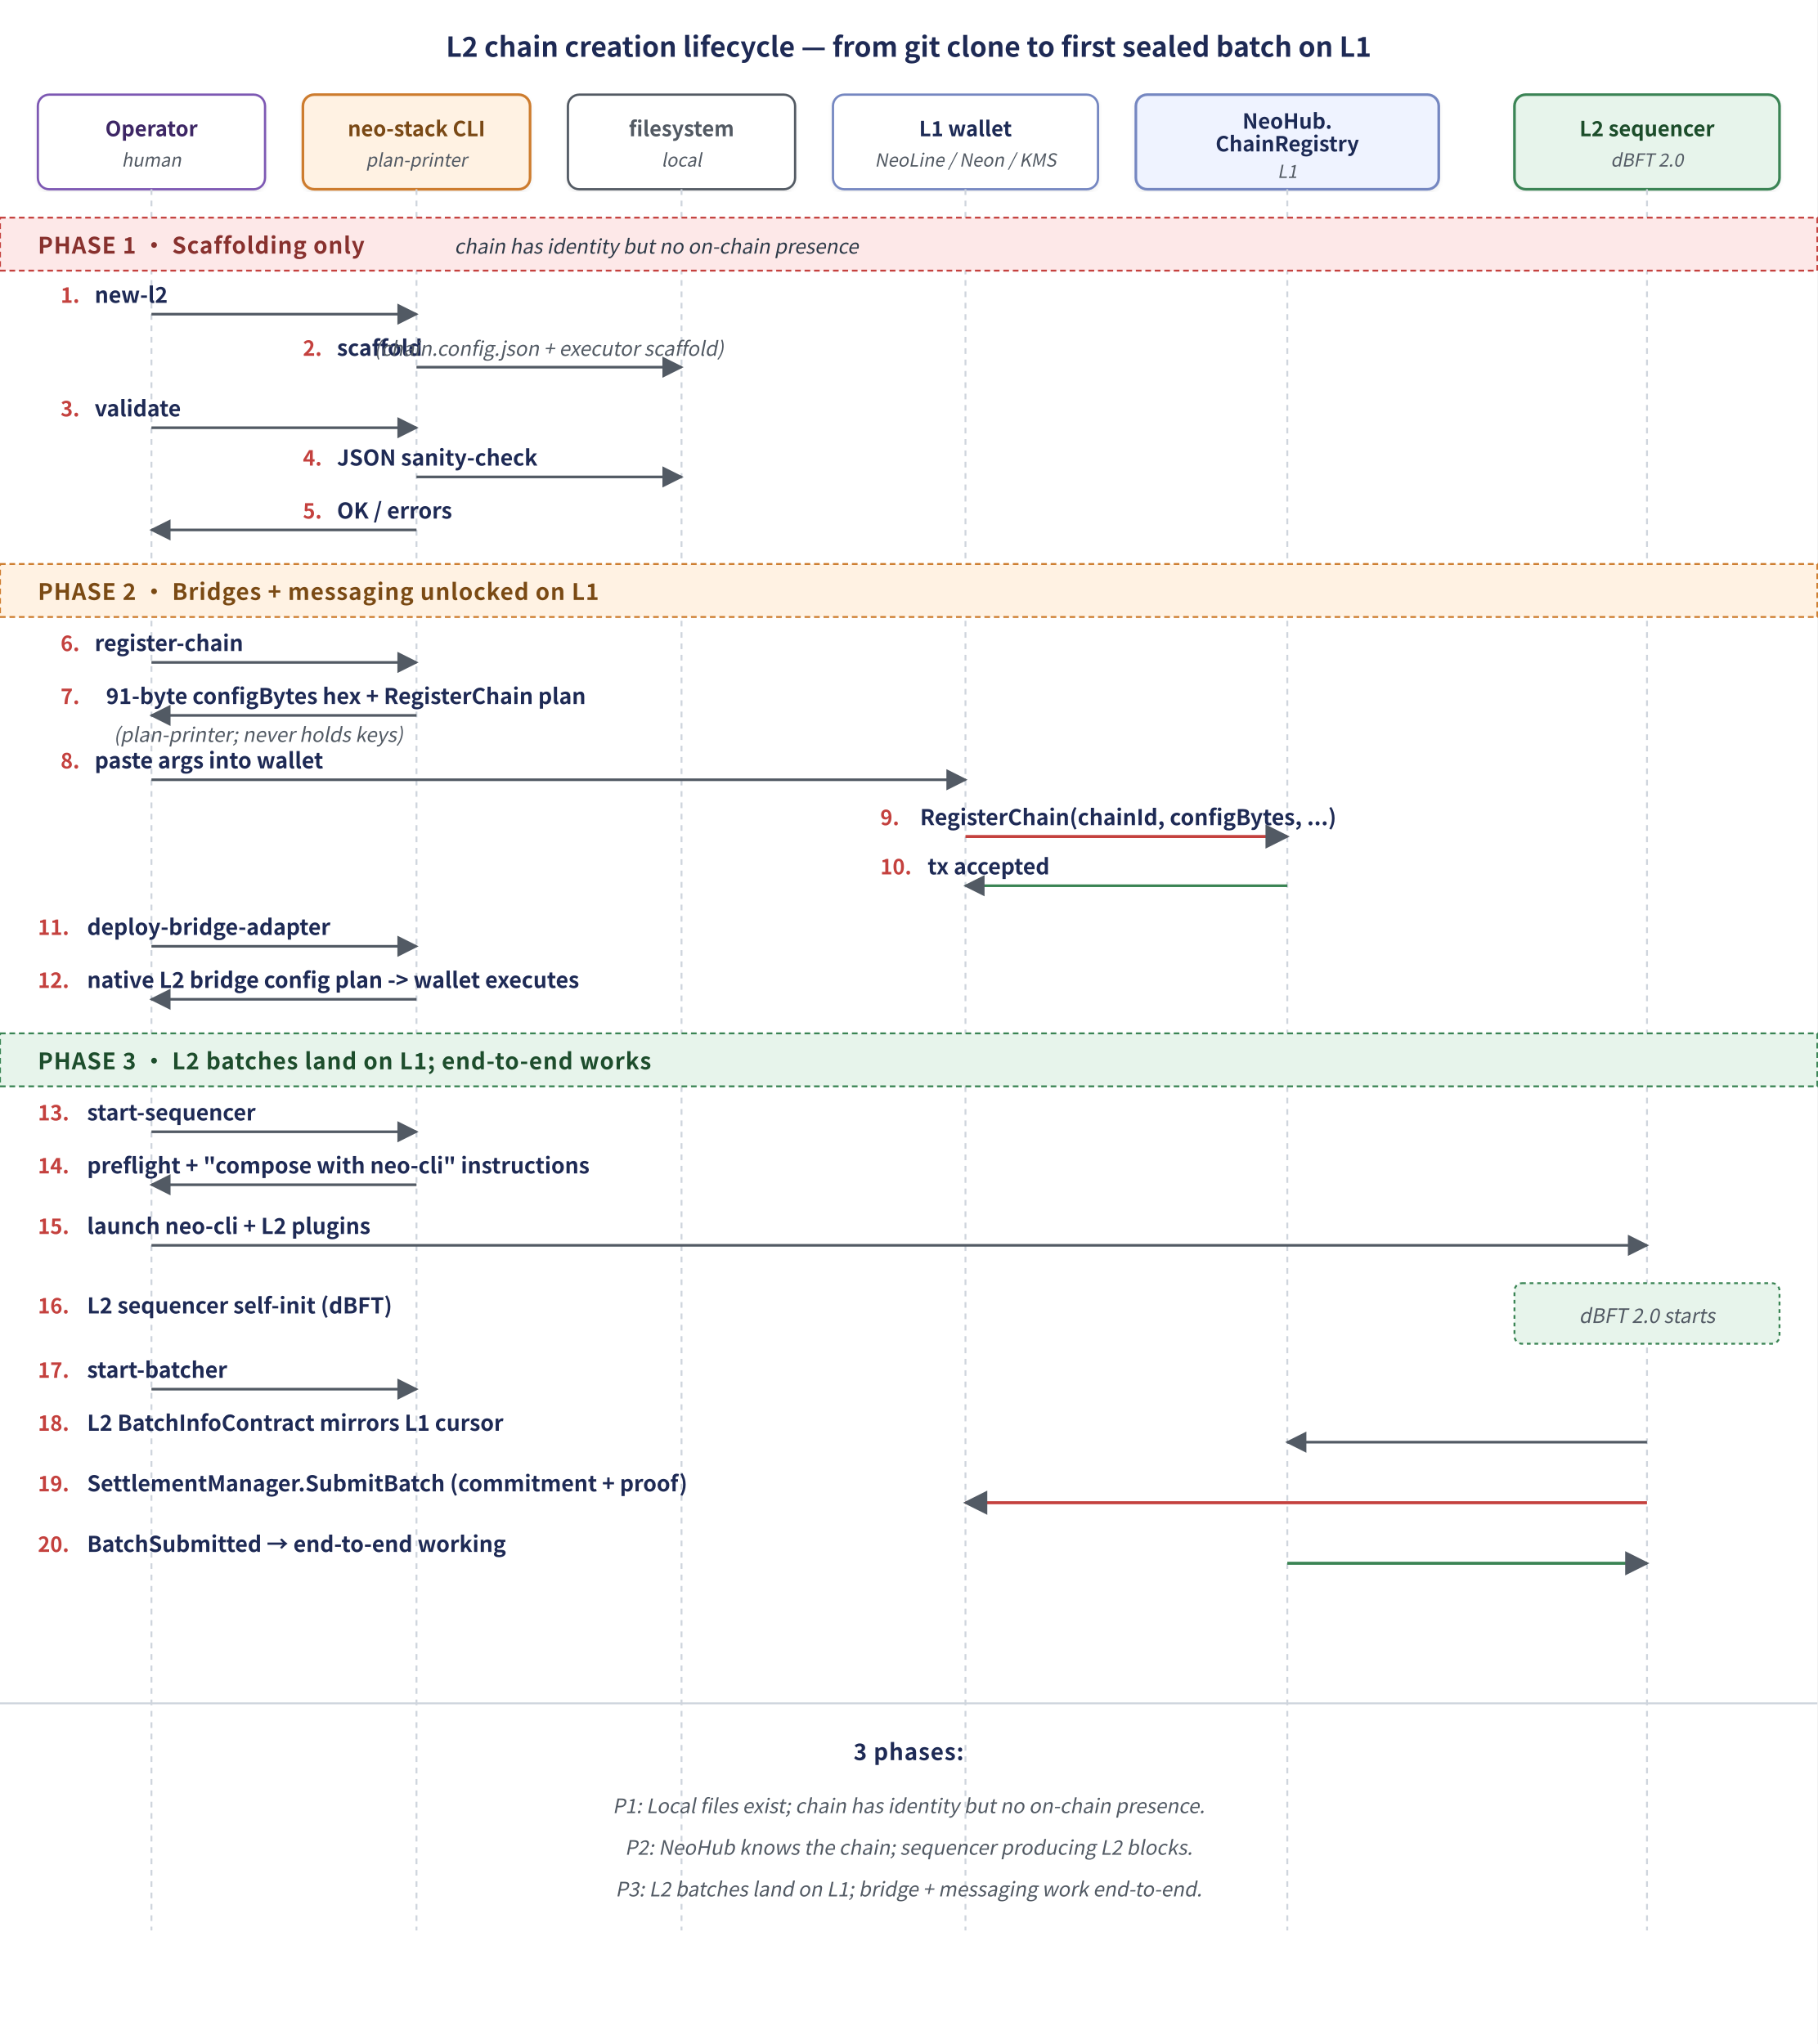
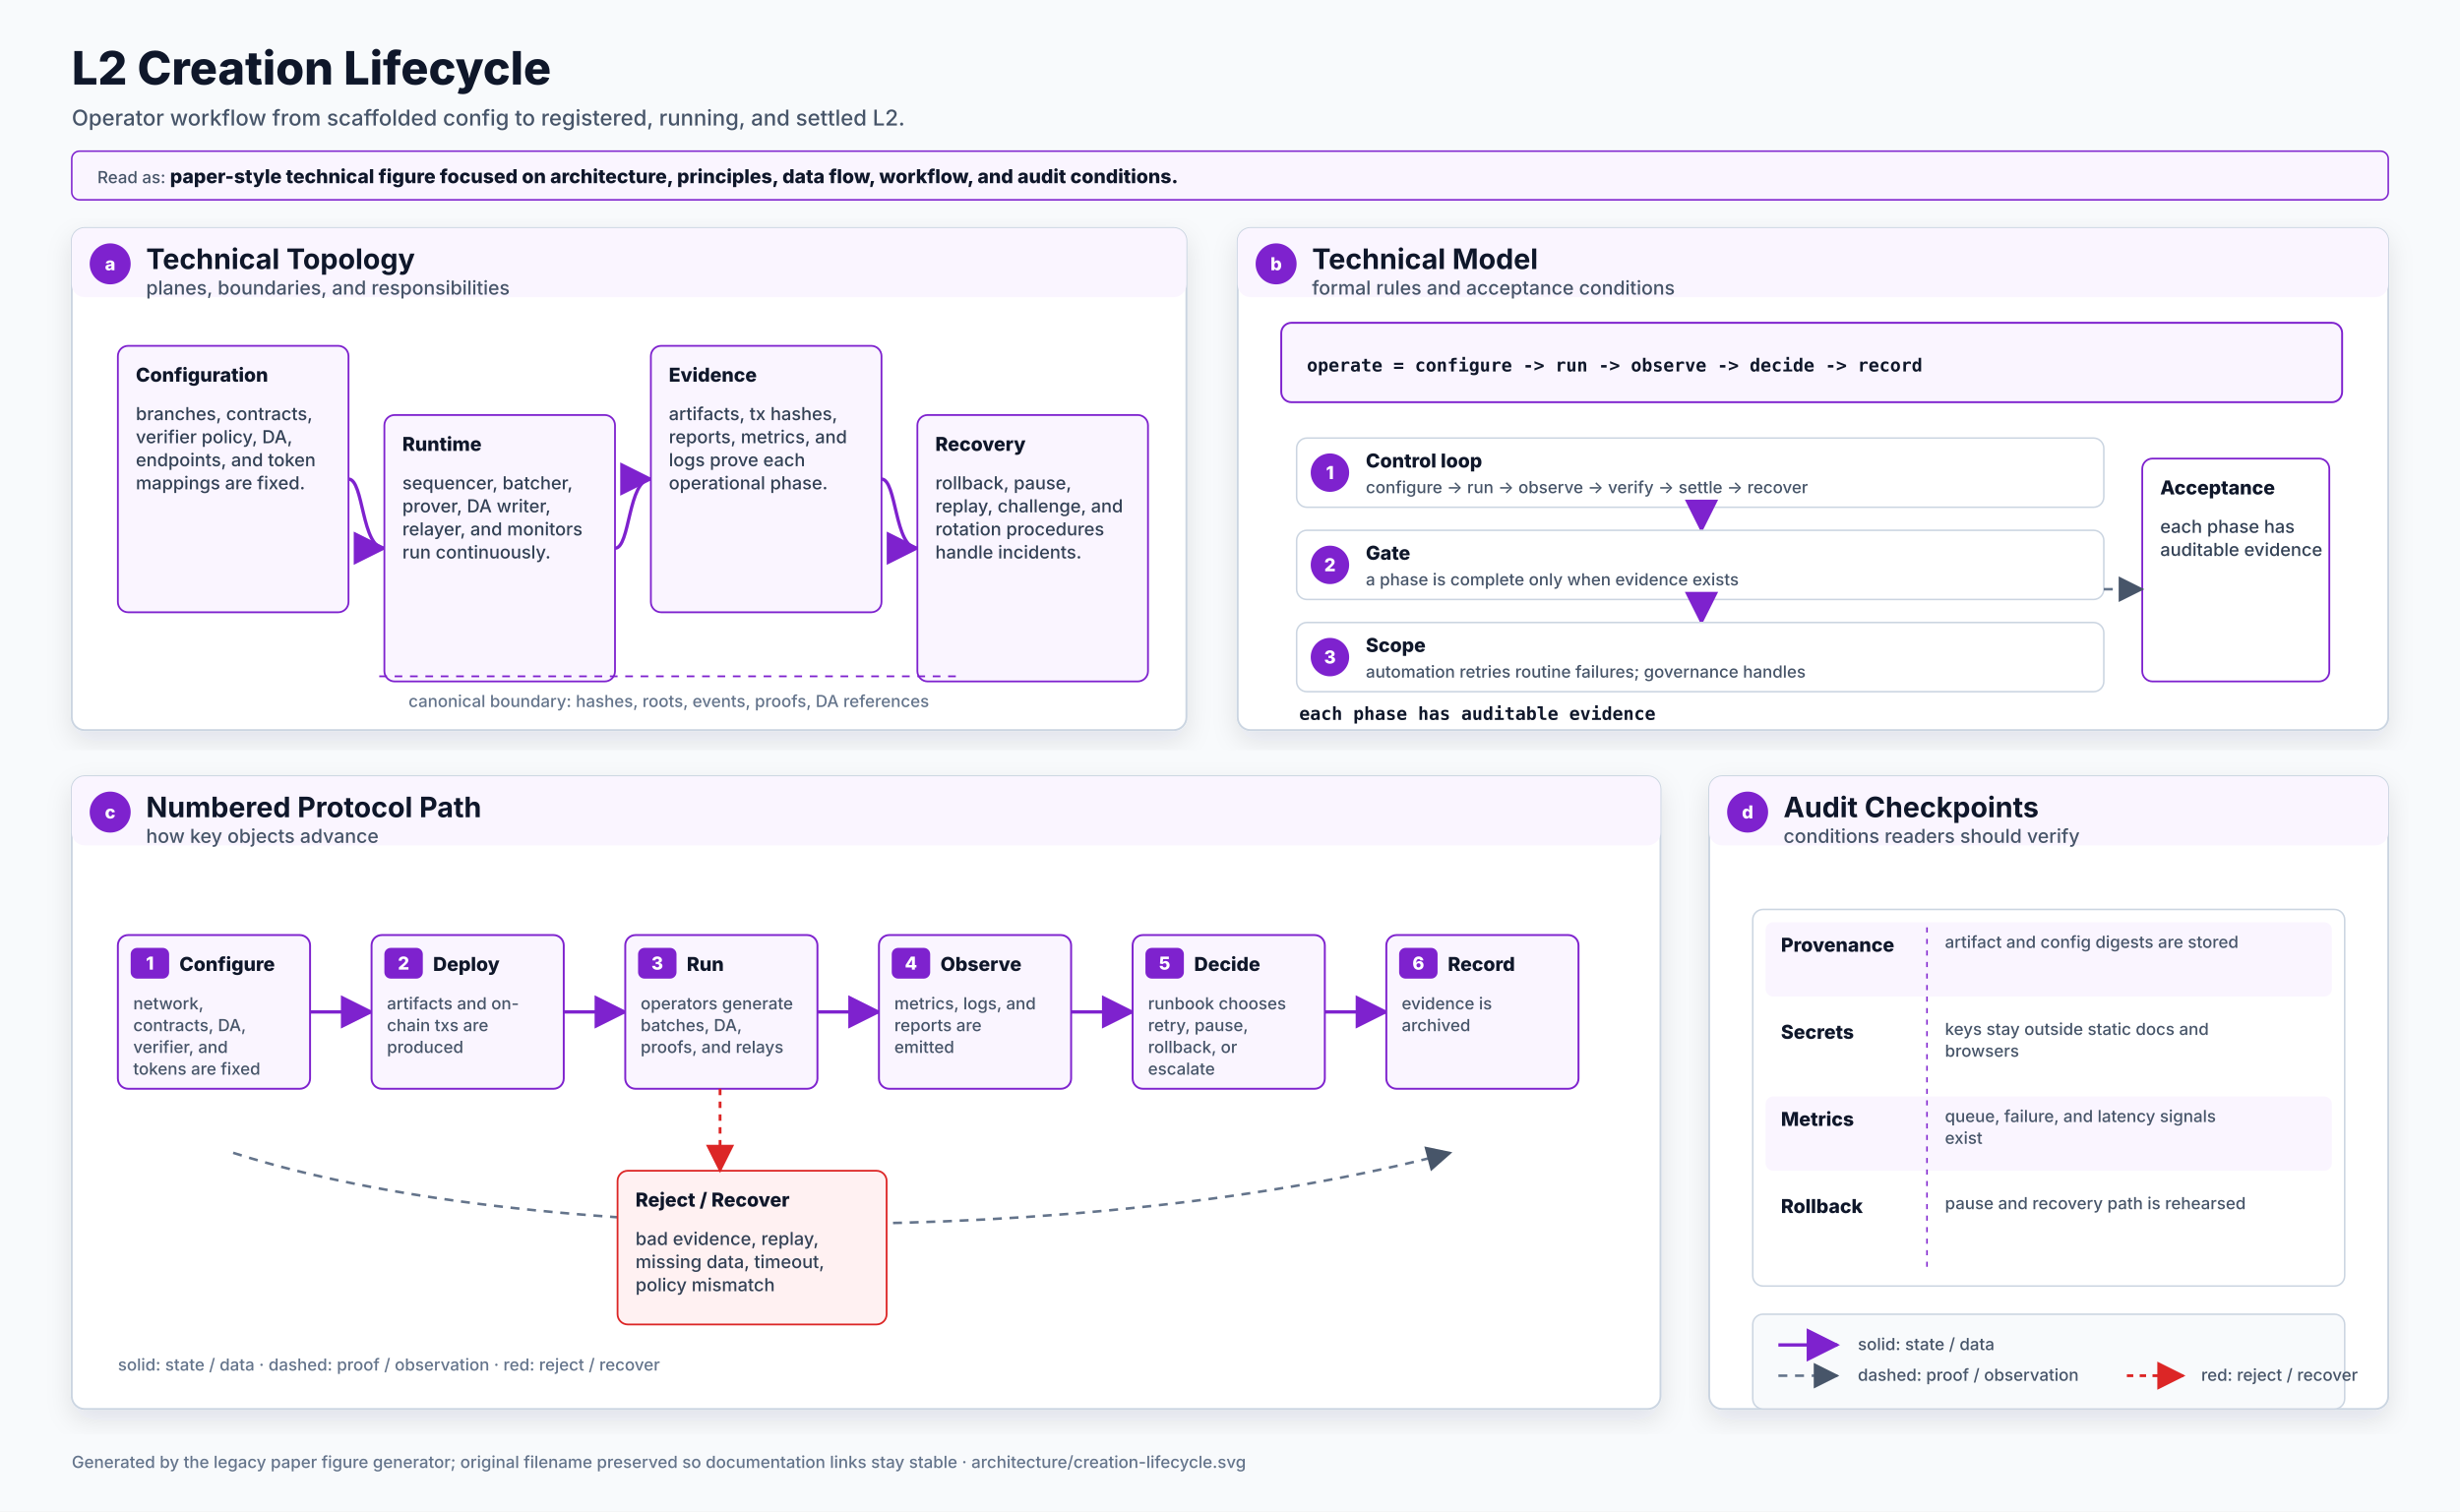
- <svg xmlns="http://www.w3.org/2000/svg" viewBox="0 0 960 1080" font-family="'Noto Sans CJK SC', -apple-system, BlinkMacSystemFont, 'Segoe UI', Helvetica, Arial, sans-serif" role="img" aria-labelledby="title desc">
+ <svg xmlns="http://www.w3.org/2000/svg" width="1920" height="1180" viewBox="0 0 1920 1180" role="img" aria-label="L2 Creation Lifecycle">
  <defs>
-     <marker id="arrow" viewBox="0 0 10 10" refX="9" refY="5" markerWidth="8" markerHeight="8" orient="auto">
-       <path d="M0,0 L10,5 L0,10 Z" fill="#525a64" />
+     <marker id="arrowAccent" viewBox="0 0 10 10" refX="9.2" refY="5" markerWidth="10" markerHeight="10" orient="auto">
+       <path d="M0,0 L10,5 L0,10 Z" fill="#7e22ce" />
    </marker>
-     <filter id="card" x="-2%" y="-3%" width="104%" height="106%">
-       <feDropShadow dx="0" dy="1" stdDeviation="0.9" flood-color="#000000" flood-opacity="0.07" />
+     <marker id="arrowGray" viewBox="0 0 10 10" refX="9.2" refY="5" markerWidth="10" markerHeight="10" orient="auto">
+       <path d="M0,0 L10,5 L0,10 Z" fill="#475569" />
+     </marker>
+     <marker id="arrowFault" viewBox="0 0 10 10" refX="9.2" refY="5" markerWidth="10" markerHeight="10" orient="auto">
+       <path d="M0,0 L10,5 L0,10 Z" fill="#dc2626" />
+     </marker>
+     <filter id="shadow" x="-3%" y="-4%" width="106%" height="108%">
+       <feDropShadow dx="0" dy="8" stdDeviation="10" flood-color="#0f172a" flood-opacity="0.10" />
    </filter>
    <style>
-       .header     { font-size: 14.5px; font-weight: 700; }
-       .actor-t    { font-size: 11px; font-weight: 700; }
-       .actor-s    { font-size: 9.5px; fill: #525a64; font-style: italic; }
-       .lifeline   { stroke: #cfd5dd; stroke-width: 1; stroke-dasharray: 3 3; }
-       .step       { font-size: 11.5px; fill: #1e2a55; font-weight: 600; }
-       .step-n     { font-size: 11px; font-weight: 700; fill: #c4413e; }
-       .note       { font-size: 10.5px; fill: #525a64; font-style: italic; }
-       .phase-t    { font-size: 12px; font-weight: 700; letter-spacing: 0.4px; }
-       .phase-s    { font-size: 10.5px; fill: #2d3a48; font-style: italic; }
-     </style>
+ .bg{fill:#f8fafc}.panel{fill:#ffffff;stroke:#cbd5e1;stroke-width:1.5;filter:url(#shadow)}
+ .title{font:800 36px 'Inter','Segoe UI',Arial,sans-serif;fill:#0f172a}.subtitle{font:500 17px 'Inter','Segoe UI',Arial,sans-serif;fill:#475569}
+ .panelTitle{font:750 22px 'Inter','Segoe UI',Arial,sans-serif;fill:#0f172a}.panelSub{font:500 15px 'Inter','Segoe UI',Arial,sans-serif;fill:#475569}
+ .strong{font:760 15px 'Inter','Segoe UI',Arial,sans-serif;fill:#0f172a}.body{font:500 14px 'Inter','Segoe UI',Arial,sans-serif;fill:#334155}.small{font:500 13px 'Inter','Segoe UI',Arial,sans-serif;fill:#475569}
+ .mono{font:650 14px 'Cascadia Mono','SFMono-Regular',Consolas,monospace;fill:#0f172a}.label{font:800 14px 'Inter','Segoe UI',Arial,sans-serif;fill:#ffffff}.caption{font:500 13px 'Inter','Segoe UI',Arial,sans-serif;fill:#64748b}
+ .accentArrow{stroke:#7e22ce;stroke-width:2.6;fill:none;marker-end:url(#arrowAccent)}.dashArrow{stroke:#64748b;stroke-width:2.0;fill:none;stroke-dasharray:7 6;marker-end:url(#arrowGray)}.faultArrow{stroke:#dc2626;stroke-width:2.2;fill:none;stroke-dasharray:5 5;marker-end:url(#arrowFault)}
+ </style>
  </defs>
-   <rect width="960" height="1080" fill="#ffffff" />
-   <text x="480" y="30" text-anchor="middle" class="header" fill="#1e2a55">L2 chain creation lifecycle — from git clone to first sealed batch on L1</text>
-   <g filter="url(#card)">
-     <rect x="20" y="50" width="120" height="50" rx="6" ry="6" fill="#ffffff" stroke="#7d59b3" stroke-width="1.2" />
-     <text x="80" y="72" text-anchor="middle" class="actor-t" fill="#3e2865">Operator</text>
-     <text x="80" y="88" text-anchor="middle" class="actor-s">human</text>
-   </g>
-   <g filter="url(#card)">
-     <rect x="160" y="50" width="120" height="50" rx="6" ry="6" fill="#fff2e3" stroke="#cd7c2e" stroke-width="1.4" />
-     <text x="220" y="72" text-anchor="middle" class="actor-t" fill="#7a4a14">neo-stack CLI</text>
-     <text x="220" y="88" text-anchor="middle" class="actor-s">plan-printer</text>
-   </g>
-   <g filter="url(#card)">
-     <rect x="300" y="50" width="120" height="50" rx="6" ry="6" fill="#ffffff" stroke="#525a64" stroke-width="1.2" />
-     <text x="360" y="72" text-anchor="middle" class="actor-t" fill="#525a64">filesystem</text>
-     <text x="360" y="88" text-anchor="middle" class="actor-s">local</text>
-   </g>
-   <g filter="url(#card)">
-     <rect x="440" y="50" width="140" height="50" rx="6" ry="6" fill="#ffffff" stroke="#7587c1" stroke-width="1.2" />
-     <text x="510" y="72" text-anchor="middle" class="actor-t" fill="#1e2a55">L1 wallet</text>
-     <text x="510" y="88" text-anchor="middle" class="actor-s">NeoLine / Neon / KMS</text>
-   </g>
-   <g filter="url(#card)">
-     <rect x="600" y="50" width="160" height="50" rx="6" ry="6" fill="#eff3ff" stroke="#7587c1" stroke-width="1.4" />
-     <text x="680" y="68" text-anchor="middle" class="actor-t" fill="#1e2a55">NeoHub.</text>
-     <text x="680" y="80" text-anchor="middle" class="actor-t" fill="#1e2a55">ChainRegistry</text>
-     <text x="680" y="94" text-anchor="middle" class="actor-s">L1</text>
-   </g>
-   <g filter="url(#card)">
-     <rect x="800" y="50" width="140" height="50" rx="6" ry="6" fill="#e7f4eb" stroke="#3a8454" stroke-width="1.4" />
-     <text x="870" y="72" text-anchor="middle" class="actor-t" fill="#1d4d2c">L2 sequencer</text>
-     <text x="870" y="88" text-anchor="middle" class="actor-s">dBFT 2.0</text>
-   </g>
-   <line class="lifeline" x1="80" y1="100" x2="80" y2="1020" />
-   <line class="lifeline" x1="220" y1="100" x2="220" y2="1020" />
-   <line class="lifeline" x1="360" y1="100" x2="360" y2="1020" />
-   <line class="lifeline" x1="510" y1="100" x2="510" y2="1020" />
-   <line class="lifeline" x1="680" y1="100" x2="680" y2="1020" />
-   <line class="lifeline" x1="870" y1="100" x2="870" y2="1020" />
-   <rect x="0" y="115" width="960" height="28" fill="#fde8e8" stroke="#c4413e" stroke-dasharray="3 2" />
-   <text x="20" y="134" class="phase-t" fill="#88312e">PHASE 1 · Scaffolding only</text>
-   <text x="240" y="134" class="phase-s">chain has identity but no on-chain presence</text>
-   <line x1="80" y1="166" x2="220" y2="166" stroke="#525a64" stroke-width="1.4" marker-end="url(#arrow)" />
-   <text x="32" y="160" class="step-n">1.</text>
-   <text x="50" y="160" class="step">new-l2</text>
-   <line x1="220" y1="194" x2="360" y2="194" stroke="#525a64" stroke-width="1.4" marker-end="url(#arrow)" />
-   <text x="160" y="188" class="step-n">2.</text>
-   <text x="178" y="188" class="step">scaffold</text>
-   <text x="290" y="188" text-anchor="middle" class="note">(chain.config.json + executor scaffold)</text>
-   <line x1="80" y1="226" x2="220" y2="226" stroke="#525a64" stroke-width="1.4" marker-end="url(#arrow)" />
-   <text x="32" y="220" class="step-n">3.</text>
-   <text x="50" y="220" class="step">validate</text>
-   <line x1="220" y1="252" x2="360" y2="252" stroke="#525a64" stroke-width="1.4" marker-end="url(#arrow)" />
-   <text x="160" y="246" class="step-n">4.</text>
-   <text x="178" y="246" class="step">JSON sanity-check</text>
-   <line x1="220" y1="280" x2="80" y2="280" stroke="#525a64" stroke-width="1.4" marker-end="url(#arrow)" />
-   <text x="160" y="274" class="step-n">5.</text>
-   <text x="178" y="274" class="step">OK / errors</text>
-   <rect x="0" y="298" width="960" height="28" fill="#fff2e3" stroke="#cd7c2e" stroke-dasharray="3 2" />
-   <text x="20" y="317" class="phase-t" fill="#7a4a14">PHASE 2 · Bridges + messaging unlocked on L1</text>
-   <line x1="80" y1="350" x2="220" y2="350" stroke="#525a64" stroke-width="1.4" marker-end="url(#arrow)" />
-   <text x="32" y="344" class="step-n">6.</text>
-   <text x="50" y="344" class="step">register-chain</text>
-   <line x1="220" y1="378" x2="80" y2="378" stroke="#525a64" stroke-width="1.4" marker-end="url(#arrow)" />
-   <text x="32" y="372" class="step-n">7.</text>
-   <text x="56" y="372" class="step">91-byte configBytes hex + RegisterChain plan</text>
-   <text x="60" y="392" class="note">(plan-printer; never holds keys)</text>
-   <line x1="80" y1="412" x2="510" y2="412" stroke="#525a64" stroke-width="1.4" marker-end="url(#arrow)" />
-   <text x="32" y="406" class="step-n">8.</text>
-   <text x="50" y="406" class="step">paste args into wallet</text>
-   <line x1="510" y1="442" x2="680" y2="442" stroke="#c4413e" stroke-width="1.6" marker-end="url(#arrow)" />
-   <text x="465" y="436" class="step-n">9.</text>
-   <text x="486" y="436" class="step" fill="#88312e">RegisterChain(chainId, configBytes, ...)</text>
-   <line x1="680" y1="468" x2="510" y2="468" stroke="#3a8454" stroke-width="1.4" marker-end="url(#arrow)" />
-   <text x="465" y="462" class="step-n">10.</text>
-   <text x="490" y="462" class="step" fill="#1d4d2c">tx accepted</text>
-   <line x1="80" y1="500" x2="220" y2="500" stroke="#525a64" stroke-width="1.4" marker-end="url(#arrow)" />
-   <text x="20" y="494" class="step-n">11.</text>
-   <text x="46" y="494" class="step">deploy-bridge-adapter</text>
-   <line x1="220" y1="528" x2="80" y2="528" stroke="#525a64" stroke-width="1.4" marker-end="url(#arrow)" />
-   <text x="20" y="522" class="step-n">12.</text>
-   <text x="46" y="522" class="step">native L2 bridge config plan -&gt; wallet executes</text>
-   <rect x="0" y="546" width="960" height="28" fill="#e7f4eb" stroke="#3a8454" stroke-dasharray="3 2" />
-   <text x="20" y="565" class="phase-t" fill="#1d4d2c">PHASE 3 · L2 batches land on L1; end-to-end works</text>
-   <line x1="80" y1="598" x2="220" y2="598" stroke="#525a64" stroke-width="1.4" marker-end="url(#arrow)" />
-   <text x="20" y="592" class="step-n">13.</text>
-   <text x="46" y="592" class="step">start-sequencer</text>
-   <line x1="220" y1="626" x2="80" y2="626" stroke="#525a64" stroke-width="1.4" marker-end="url(#arrow)" />
-   <text x="20" y="620" class="step-n">14.</text>
-   <text x="46" y="620" class="step">preflight + "compose with neo-cli" instructions</text>
-   <line x1="80" y1="658" x2="870" y2="658" stroke="#525a64" stroke-width="1.4" marker-end="url(#arrow)" />
-   <text x="20" y="652" class="step-n">15.</text>
-   <text x="46" y="652" class="step">launch neo-cli + L2 plugins</text>
-   <g>
-     <rect x="800" y="678" width="140" height="32" rx="4" ry="4" fill="#e7f4eb" stroke="#3a8454" stroke-dasharray="2 2" />
-     <text x="20" y="694" class="step-n">16.</text>
-     <text x="870" y="699" text-anchor="middle" class="note">dBFT 2.0 starts</text>
-   </g>
-   <text x="46" y="694" class="step">L2 sequencer self-init (dBFT)</text>
-   <line x1="80" y1="734" x2="220" y2="734" stroke="#525a64" stroke-width="1.4" marker-end="url(#arrow)" />
-   <text x="20" y="728" class="step-n">17.</text>
-   <text x="46" y="728" class="step">start-batcher</text>
-   <line x1="870" y1="762" x2="680" y2="762" stroke="#525a64" stroke-width="1.4" marker-end="url(#arrow)" />
-   <text x="20" y="756" class="step-n">18.</text>
-   <text x="46" y="756" class="step">L2 BatchInfoContract mirrors L1 cursor</text>
-   <line x1="870" y1="794" x2="510" y2="794" stroke="#c4413e" stroke-width="1.6" marker-end="url(#arrow)" />
-   <text x="20" y="788" class="step-n">19.</text>
-   <text x="46" y="788" class="step" fill="#88312e">SettlementManager.SubmitBatch (commitment + proof)</text>
-   <line x1="680" y1="826" x2="870" y2="826" stroke="#3a8454" stroke-width="1.6" marker-end="url(#arrow)" />
-   <text x="20" y="820" class="step-n">20.</text>
-   <text x="46" y="820" class="step" fill="#1d4d2c">BatchSubmitted → end-to-end working</text>
-   <line x1="0" y1="900" x2="960" y2="900" stroke="#cfd5dd" stroke-width="1" />
-   <text x="480" y="930" text-anchor="middle" class="phase-t" fill="#1e2a55">3 phases:</text>
-   <text x="480" y="958" text-anchor="middle" class="note" fill="#525a64">P1: Local files exist; chain has identity but no on-chain presence.</text>
-   <text x="480" y="980" text-anchor="middle" class="note" fill="#525a64">P2: NeoHub knows the chain; sequencer producing L2 blocks.</text>
-   <text x="480" y="1002" text-anchor="middle" class="note" fill="#525a64">P3: L2 batches land on L1; bridge + messaging work end-to-end.</text>
+   <rect class="bg" width="1920" height="1180" />
+   <text x="56" y="66" class="title">L2 Creation Lifecycle</text>
+   <text x="56" y="98" class="subtitle">Operator workflow from scaffolded config to registered, running, and settled L2.</text>
+   <rect x="56" y="118" width="1808" height="38" rx="6" fill="#faf5ff" stroke="#7e22ce" stroke-width="1.2" />
+   <text x="76" y="143" class="small">Read as: <tspan class="strong">paper-style technical figure focused on architecture, principles, data flow, workflow, and audit conditions.</tspan>
+   </text>
+   <rect x="56" y="178" width="870" height="392" rx="10" class="panel" />
+   <rect x="56" y="178" width="870" height="54" rx="10" fill="#faf5ff" />
+   <circle cx="86" cy="206" r="16" fill="#7e22ce" />
+   <text x="86" y="211" text-anchor="middle" class="label">a</text>
+   <text x="114" y="210" class="panelTitle">Technical Topology</text>
+   <text x="114" y="230" class="panelSub">planes, boundaries, and responsibilities</text>
+   <rect x="966" y="178" width="898" height="392" rx="10" class="panel" />
+   <rect x="966" y="178" width="898" height="54" rx="10" fill="#faf5ff" />
+   <circle cx="996" cy="206" r="16" fill="#7e22ce" />
+   <text x="996" y="211" text-anchor="middle" class="label">b</text>
+   <text x="1024" y="210" class="panelTitle">Technical Model</text>
+   <text x="1024" y="230" class="panelSub">formal rules and acceptance conditions</text>
+   <rect x="56" y="606" width="1240" height="494" rx="10" class="panel" />
+   <rect x="56" y="606" width="1240" height="54" rx="10" fill="#faf5ff" />
+   <circle cx="86" cy="634" r="16" fill="#7e22ce" />
+   <text x="86" y="639" text-anchor="middle" class="label">c</text>
+   <text x="114" y="638" class="panelTitle">Numbered Protocol Path</text>
+   <text x="114" y="658" class="panelSub">how key objects advance</text>
+   <rect x="1334" y="606" width="530" height="494" rx="10" class="panel" />
+   <rect x="1334" y="606" width="530" height="54" rx="10" fill="#faf5ff" />
+   <circle cx="1364" cy="634" r="16" fill="#7e22ce" />
+   <text x="1364" y="639" text-anchor="middle" class="label">d</text>
+   <text x="1392" y="638" class="panelTitle">Audit Checkpoints</text>
+   <text x="1392" y="658" class="panelSub">conditions readers should verify</text>
+   <rect x="92" y="270" width="180" height="208" rx="8" fill="#faf5ff" stroke="#7e22ce" stroke-width="1.4" />
+   <text x="106" y="298" class="strong">Configuration</text>
+   <text x="106" y="328" class="body">branches, contracts,</text>
+   <text x="106" y="346" class="body">verifier policy, DA,</text>
+   <text x="106" y="364" class="body">endpoints, and token</text>
+   <text x="106" y="382" class="body">mappings are fixed.</text>
+   <path class="accentArrow" d="M272 374 C284 374 282 428 300 428" />
+   <rect x="300" y="324" width="180" height="208" rx="8" fill="#faf5ff" stroke="#7e22ce" stroke-width="1.4" />
+   <text x="314" y="352" class="strong">Runtime</text>
+   <text x="314" y="382" class="body">sequencer, batcher,</text>
+   <text x="314" y="400" class="body">prover, DA writer,</text>
+   <text x="314" y="418" class="body">relayer, and monitors</text>
+   <text x="314" y="436" class="body">run continuously.</text>
+   <path class="accentArrow" d="M480 428 C492 428 490 374 508 374" />
+   <rect x="508" y="270" width="180" height="208" rx="8" fill="#faf5ff" stroke="#7e22ce" stroke-width="1.4" />
+   <text x="522" y="298" class="strong">Evidence</text>
+   <text x="522" y="328" class="body">artifacts, tx hashes,</text>
+   <text x="522" y="346" class="body">reports, metrics, and</text>
+   <text x="522" y="364" class="body">logs prove each</text>
+   <text x="522" y="382" class="body">operational phase.</text>
+   <path class="accentArrow" d="M688 374 C700 374 698 428 716 428" />
+   <rect x="716" y="324" width="180" height="208" rx="8" fill="#faf5ff" stroke="#7e22ce" stroke-width="1.4" />
+   <text x="730" y="352" class="strong">Recovery</text>
+   <text x="730" y="382" class="body">rollback, pause,</text>
+   <text x="730" y="400" class="body">replay, challenge, and</text>
+   <text x="730" y="418" class="body">rotation procedures</text>
+   <text x="730" y="436" class="body">handle incidents.</text>
+   <line x1="296" y1="528" x2="752" y2="528" stroke="#7e22ce" stroke-width="1.4" stroke-dasharray="6 6" />
+   <text x="522" y="552" class="caption" text-anchor="middle">canonical boundary: hashes, roots, events, proofs, DA references</text>
+   <rect x="1000" y="252" width="828" height="62" rx="8" fill="#faf5ff" stroke="#7e22ce" stroke-width="1.5" />
+   <text x="1020" y="290" class="mono">operate = configure -&gt; run -&gt; observe -&gt; decide -&gt; record</text>
+   <rect x="1012" y="342" width="630" height="54" rx="8" fill="#ffffff" stroke="#cbd5e1" stroke-width="1.2" />
+   <circle cx="1038" cy="369" r="15" fill="#7e22ce" />
+   <text x="1038" y="374" text-anchor="middle" class="label">1</text>
+   <text x="1066" y="365" class="strong">Control loop</text>
+   <text x="1066" y="385" class="small">configure -&gt; run -&gt; observe -&gt; verify -&gt; settle -&gt; recover</text>
+   <path class="accentArrow" d="M1328 396 L1328 414" />
+   <rect x="1012" y="414" width="630" height="54" rx="8" fill="#ffffff" stroke="#cbd5e1" stroke-width="1.2" />
+   <circle cx="1038" cy="441" r="15" fill="#7e22ce" />
+   <text x="1038" y="446" text-anchor="middle" class="label">2</text>
+   <text x="1066" y="437" class="strong">Gate</text>
+   <text x="1066" y="457" class="small">a phase is complete only when evidence exists</text>
+   <path class="accentArrow" d="M1328 468 L1328 486" />
+   <rect x="1012" y="486" width="630" height="54" rx="8" fill="#ffffff" stroke="#cbd5e1" stroke-width="1.2" />
+   <circle cx="1038" cy="513" r="15" fill="#7e22ce" />
+   <text x="1038" y="518" text-anchor="middle" class="label">3</text>
+   <text x="1066" y="509" class="strong">Scope</text>
+   <text x="1066" y="529" class="small">automation retries routine failures; governance handles</text>
+   <rect x="1672" y="358" width="146" height="174" rx="8" fill="#ffffff" stroke="#7e22ce" stroke-width="1.4" />
+   <text x="1686" y="386" class="strong">Acceptance</text>
+   <text x="1686" y="416" class="body">each phase has</text>
+   <text x="1686" y="434" class="body">auditable evidence</text>
+   <path class="dashArrow" d="M1642 460 L1672 460" />
+   <text x="1014" y="562" class="mono">each phase has auditable evidence</text>
+   <rect x="92" y="730" width="150" height="120" rx="8" fill="#faf5ff" stroke="#7e22ce" stroke-width="1.5" />
+   <rect x="102" y="740" width="30" height="24" rx="5" fill="#7e22ce" />
+   <text x="117" y="757" text-anchor="middle" class="label">1</text>
+   <text x="140" y="758" class="strong">Configure</text>
+   <text x="104" y="788" class="small">network,</text>
+   <text x="104" y="805" class="small">contracts, DA,</text>
+   <text x="104" y="822" class="small">verifier, and</text>
+   <text x="104" y="839" class="small">tokens are fixed</text>
+   <path class="accentArrow" d="M242 790 L290 790" />
+   <rect x="290" y="730" width="150" height="120" rx="8" fill="#faf5ff" stroke="#7e22ce" stroke-width="1.5" />
+   <rect x="300" y="740" width="30" height="24" rx="5" fill="#7e22ce" />
+   <text x="315" y="757" text-anchor="middle" class="label">2</text>
+   <text x="338" y="758" class="strong">Deploy</text>
+   <text x="302" y="788" class="small">artifacts and on-</text>
+   <text x="302" y="805" class="small">chain txs are</text>
+   <text x="302" y="822" class="small">produced</text>
+   <path class="accentArrow" d="M440 790 L488 790" />
+   <rect x="488" y="730" width="150" height="120" rx="8" fill="#faf5ff" stroke="#7e22ce" stroke-width="1.5" />
+   <rect x="498" y="740" width="30" height="24" rx="5" fill="#7e22ce" />
+   <text x="513" y="757" text-anchor="middle" class="label">3</text>
+   <text x="536" y="758" class="strong">Run</text>
+   <text x="500" y="788" class="small">operators generate</text>
+   <text x="500" y="805" class="small">batches, DA,</text>
+   <text x="500" y="822" class="small">proofs, and relays</text>
+   <path class="accentArrow" d="M638 790 L686 790" />
+   <rect x="686" y="730" width="150" height="120" rx="8" fill="#faf5ff" stroke="#7e22ce" stroke-width="1.5" />
+   <rect x="696" y="740" width="30" height="24" rx="5" fill="#7e22ce" />
+   <text x="711" y="757" text-anchor="middle" class="label">4</text>
+   <text x="734" y="758" class="strong">Observe</text>
+   <text x="698" y="788" class="small">metrics, logs, and</text>
+   <text x="698" y="805" class="small">reports are</text>
+   <text x="698" y="822" class="small">emitted</text>
+   <path class="accentArrow" d="M836 790 L884 790" />
+   <rect x="884" y="730" width="150" height="120" rx="8" fill="#faf5ff" stroke="#7e22ce" stroke-width="1.5" />
+   <rect x="894" y="740" width="30" height="24" rx="5" fill="#7e22ce" />
+   <text x="909" y="757" text-anchor="middle" class="label">5</text>
+   <text x="932" y="758" class="strong">Decide</text>
+   <text x="896" y="788" class="small">runbook chooses</text>
+   <text x="896" y="805" class="small">retry, pause,</text>
+   <text x="896" y="822" class="small">rollback, or</text>
+   <text x="896" y="839" class="small">escalate</text>
+   <path class="accentArrow" d="M1034 790 L1082 790" />
+   <rect x="1082" y="730" width="150" height="120" rx="8" fill="#faf5ff" stroke="#7e22ce" stroke-width="1.5" />
+   <rect x="1092" y="740" width="30" height="24" rx="5" fill="#7e22ce" />
+   <text x="1107" y="757" text-anchor="middle" class="label">6</text>
+   <text x="1130" y="758" class="strong">Record</text>
+   <text x="1094" y="788" class="small">evidence is</text>
+   <text x="1094" y="805" class="small">archived</text>
+   <path class="dashArrow" d="M182 900 C412 974 852 974 1132 900" />
+   <rect x="482" y="914" width="210" height="120" rx="8" fill="#fff1f2" stroke="#dc2626" stroke-width="1.4" />
+   <text x="496" y="942" class="strong">Reject / Recover</text>
+   <text x="496" y="972" class="body">bad evidence, replay,</text>
+   <text x="496" y="990" class="body">missing data, timeout,</text>
+   <text x="496" y="1008" class="body">policy mismatch</text>
+   <path class="faultArrow" d="M562 850 L562 914" />
+   <text x="92" y="1070" class="caption">solid: state / data · dashed: proof / observation · red: reject / recover</text>
+   <rect x="1368" y="710" width="462" height="294" rx="8" fill="#ffffff" stroke="#cbd5e1" stroke-width="1.2" />
+   <rect x="1378" y="720" width="442" height="58" rx="6" fill="#faf5ff" />
+   <text x="1390" y="743" class="strong">Provenance</text>
+   <text x="1518" y="740" class="small">artifact and config digests are stored</text>
+   <rect x="1378" y="788" width="442" height="58" rx="6" fill="#ffffff" />
+   <text x="1390" y="811" class="strong">Secrets</text>
+   <text x="1518" y="808" class="small">keys stay outside static docs and</text>
+   <text x="1518" y="825" class="small">browsers</text>
+   <rect x="1378" y="856" width="442" height="58" rx="6" fill="#faf5ff" />
+   <text x="1390" y="879" class="strong">Metrics</text>
+   <text x="1518" y="876" class="small">queue, failure, and latency signals</text>
+   <text x="1518" y="893" class="small">exist</text>
+   <rect x="1378" y="924" width="442" height="58" rx="6" fill="#ffffff" />
+   <text x="1390" y="947" class="strong">Rollback</text>
+   <text x="1518" y="944" class="small">pause and recovery path is rehearsed</text>
+   <line x1="1504" y1="724" x2="1504" y2="992" stroke="#7e22ce" stroke-width="1.2" stroke-dasharray="4 5" />
+   <rect x="1368" y="1026" width="462" height="74" rx="8" fill="#f8fafc" stroke="#cbd5e1" stroke-width="1.2" />
+   <line x1="1388" y1="1050" x2="1434" y2="1050" stroke="#7e22ce" stroke-width="2.6" marker-end="url(#arrowAccent)" />
+   <text x="1450" y="1054" class="small">solid: state / data</text>
+   <line x1="1388" y1="1074" x2="1434" y2="1074" stroke="#64748b" stroke-width="2.0" stroke-dasharray="7 6" marker-end="url(#arrowGray)" />
+   <text x="1450" y="1078" class="small">dashed: proof / observation</text>
+   <line x1="1660" y1="1074" x2="1704" y2="1074" stroke="#dc2626" stroke-width="2.2" stroke-dasharray="5 5" marker-end="url(#arrowFault)" />
+   <text x="1718" y="1078" class="small">red: reject / recover</text>
+   <text x="56" y="1146" class="caption">Generated by the legacy paper figure generator; original filename preserved so documentation links stay stable · architecture/creation-lifecycle.svg</text>
</svg>
